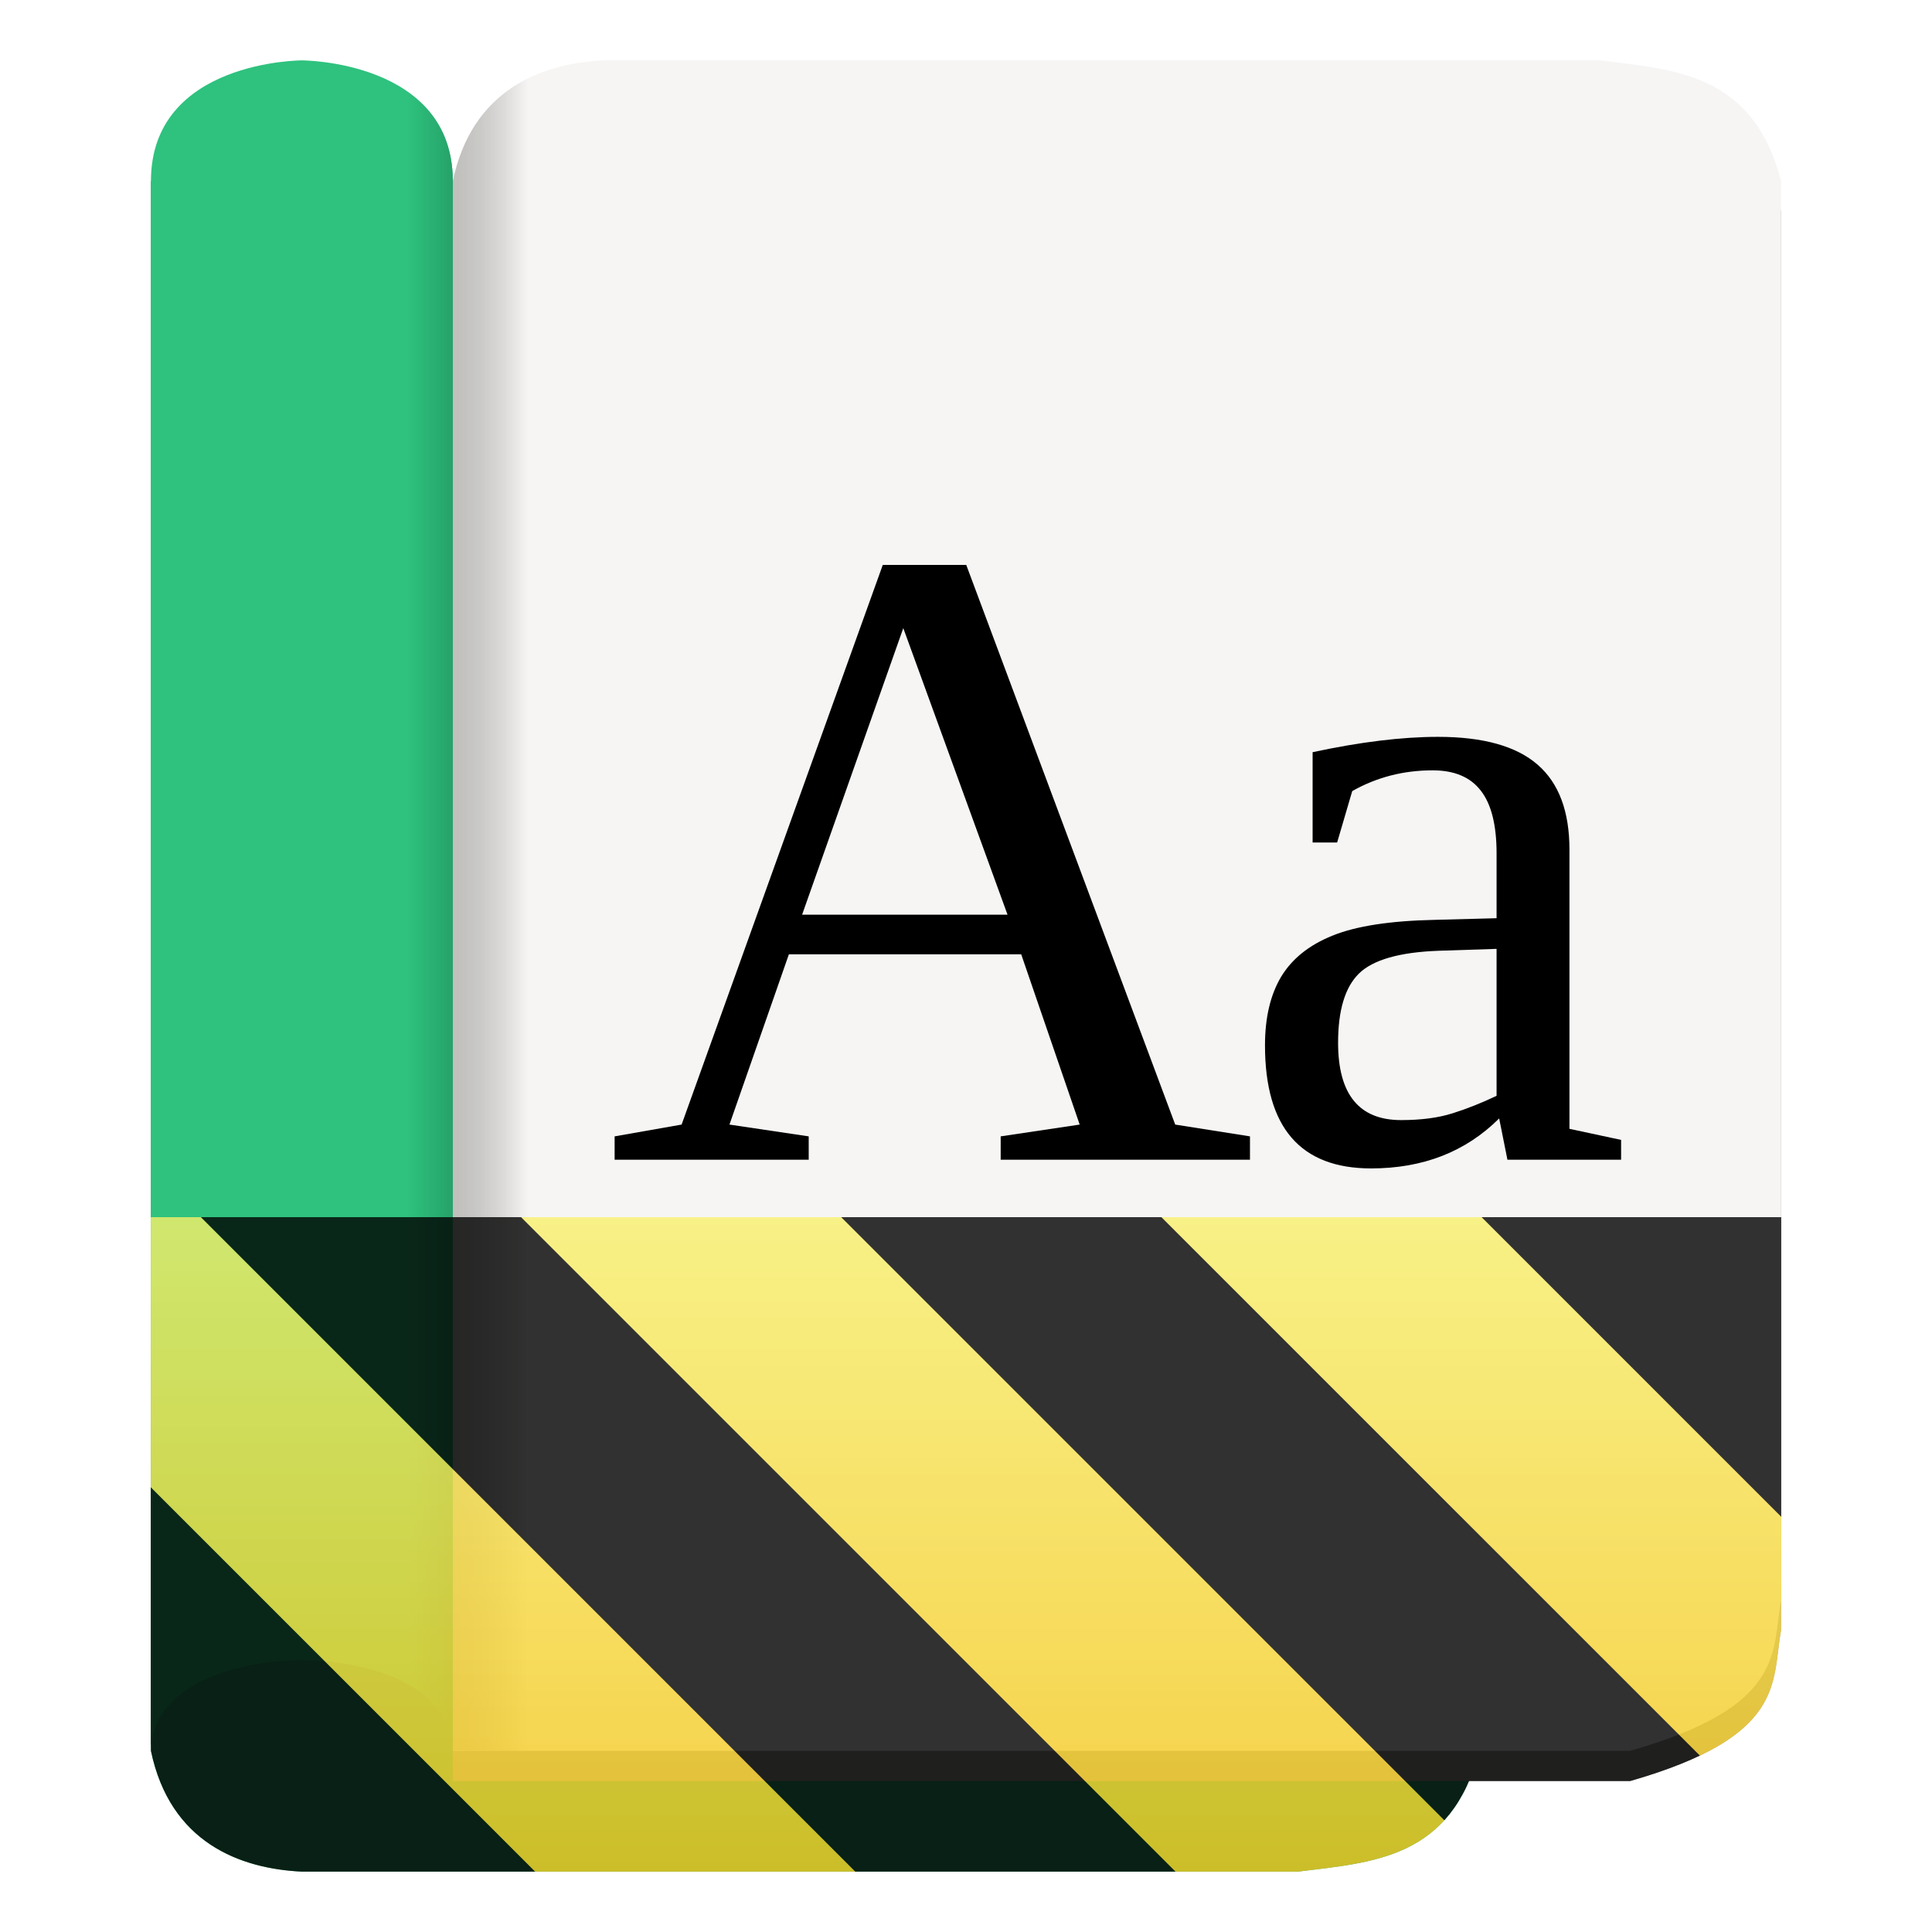
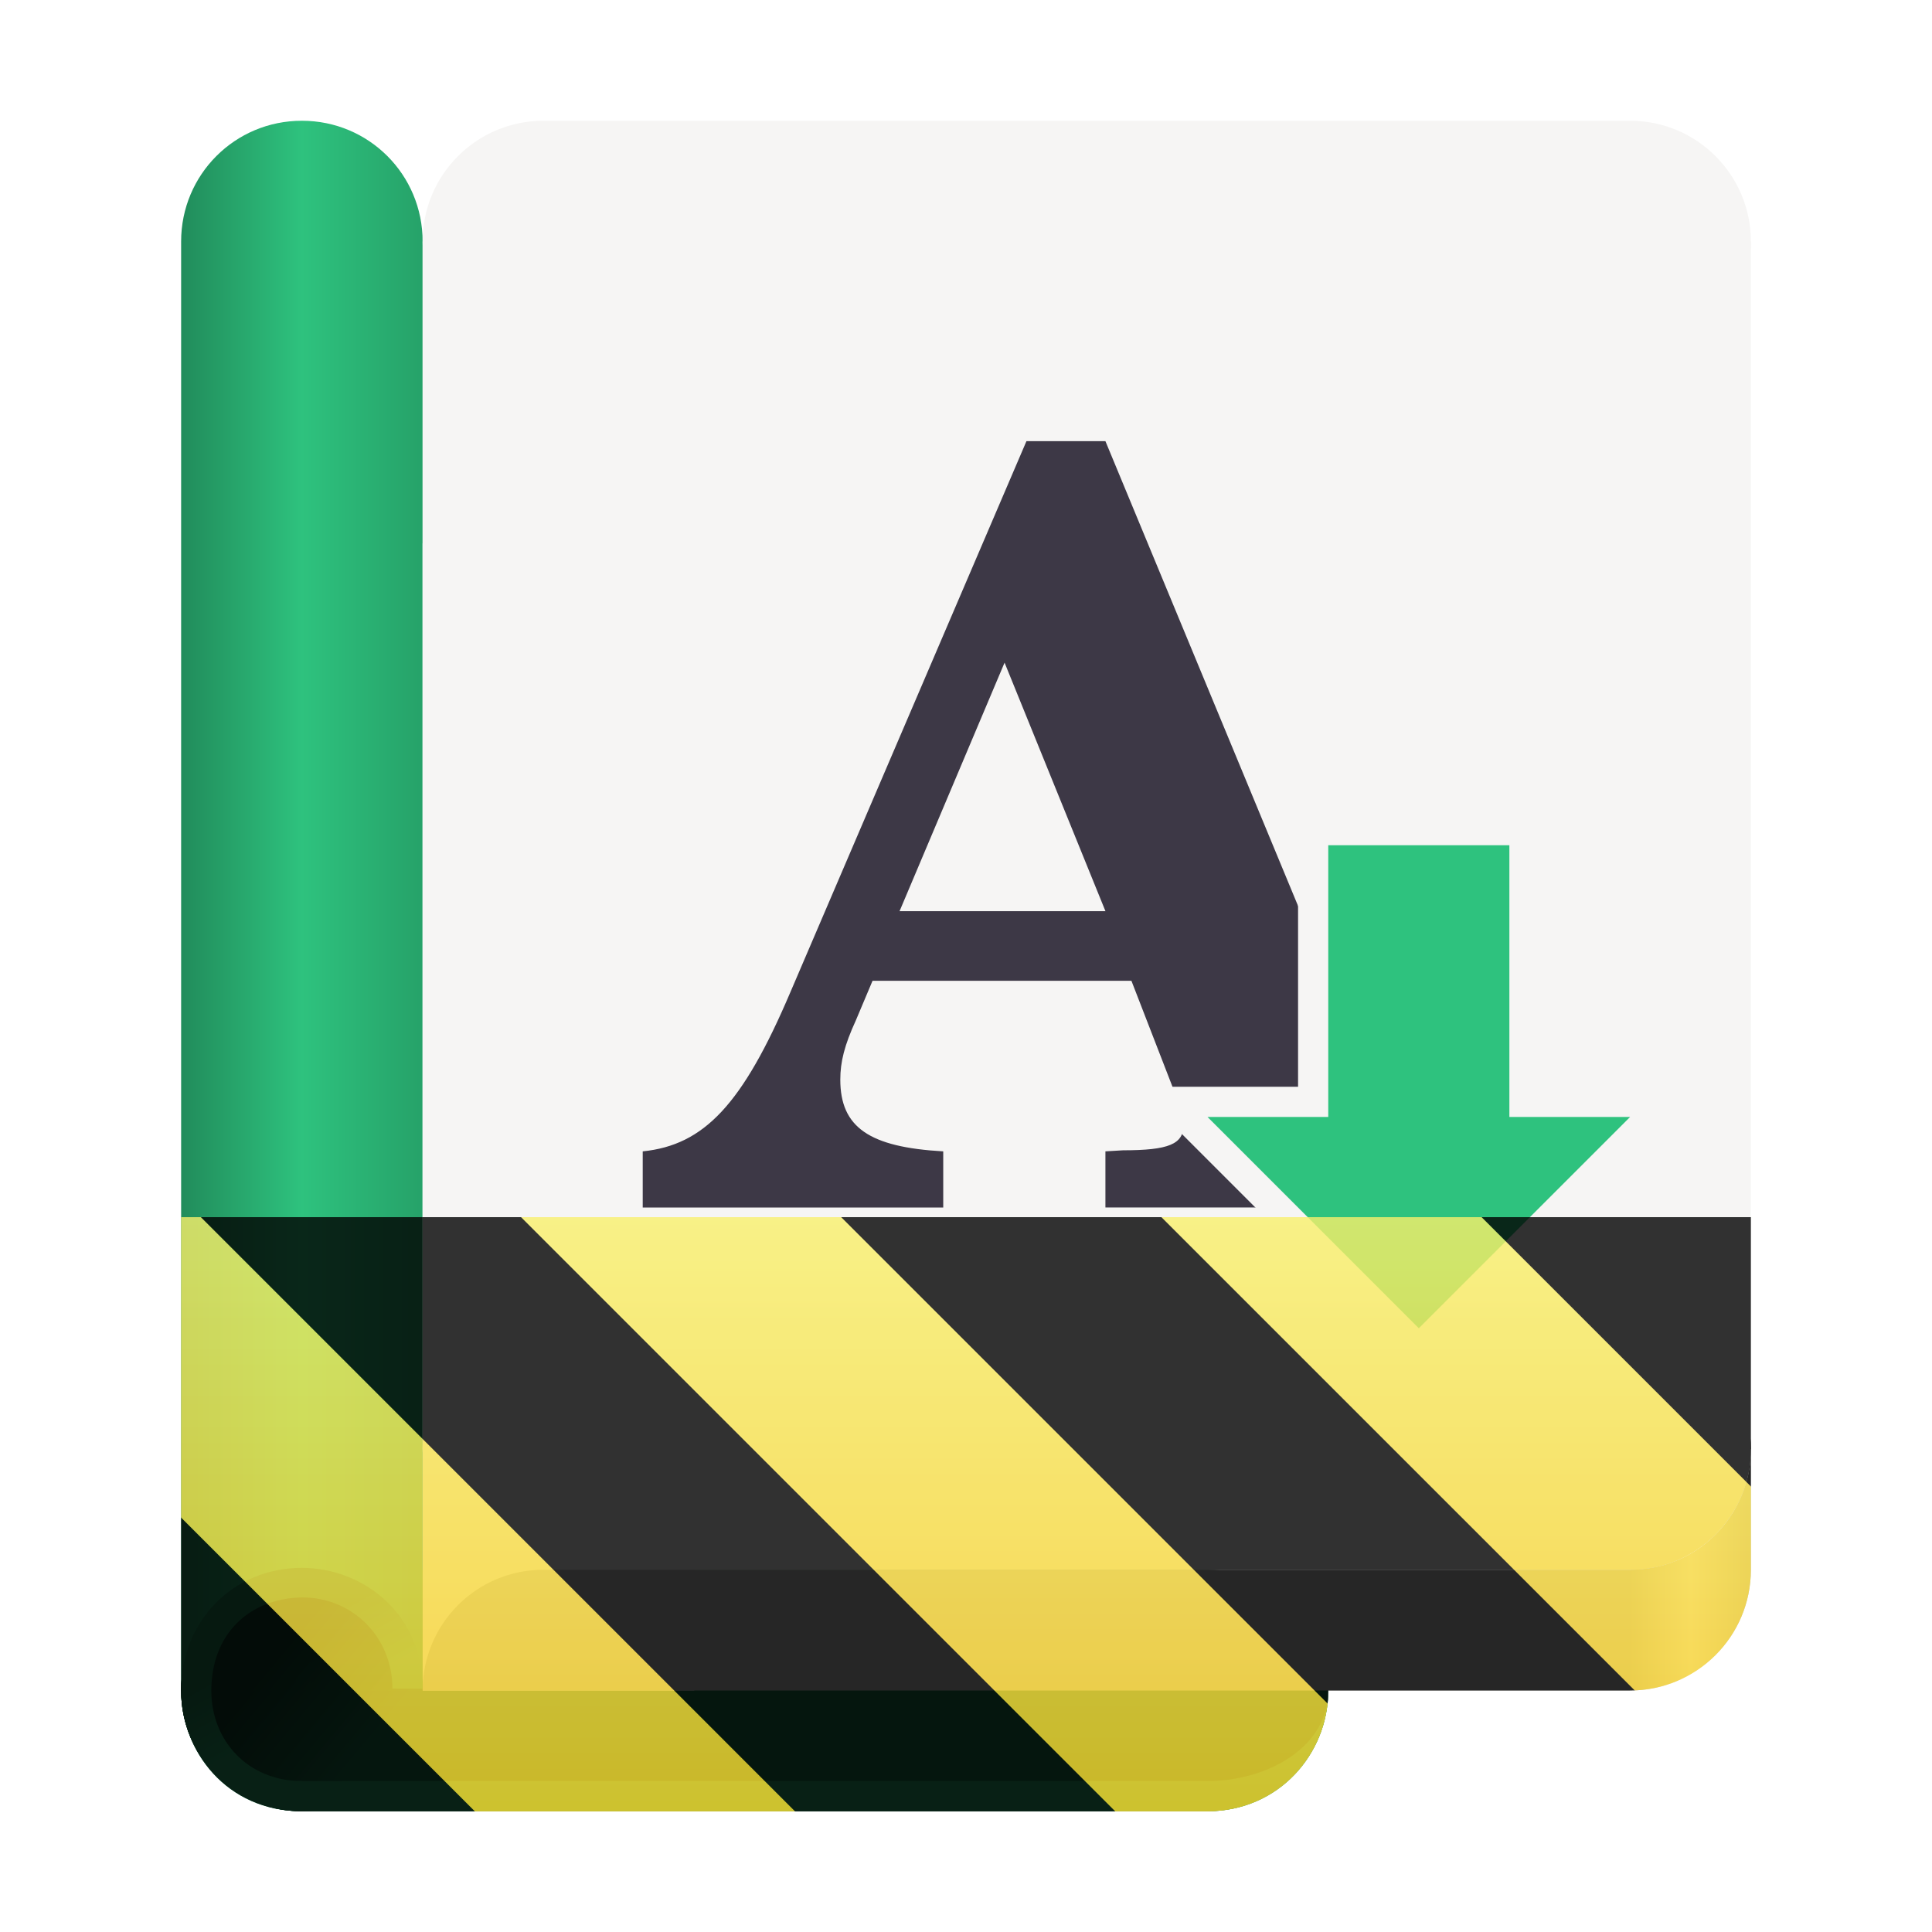
- <svg xmlns="http://www.w3.org/2000/svg" xmlns:xlink="http://www.w3.org/1999/xlink" height="128px" viewBox="0 0 128 128" width="128px">
-   <clipPath id="a">
-     <path d="m 30 4 h 4.98 v 112 h -4.98 z m 0 0" />
-   </clipPath>
-   <linearGradient id="b" gradientUnits="userSpaceOnUse" x1="30" x2="34.98" y1="60" y2="60">
+ <svg xmlns="http://www.w3.org/2000/svg" height="128px" viewBox="0 0 128 128" width="128px">
+   <linearGradient id="a" gradientUnits="userSpaceOnUse" x1="12" x2="28" y1="68" y2="68">
+     <stop offset="0" stop-color="#218c5b" />
+     <stop offset="0.5" stop-color="#2ec27e" />
+     <stop offset="1" stop-color="#26a269" />
+   </linearGradient>
+   <linearGradient id="b" gradientUnits="userSpaceOnUse" x1="108" x2="116" y1="102" y2="102">
    <stop offset="0" stop-color="#c0bfbc" />
-     <stop offset="1" stop-color="#9a9996" stop-opacity="0" />
+     <stop offset="0.5" stop-color="#f6f5f4" />
+     <stop offset="1" stop-color="#c0bfbc" />
  </linearGradient>
-   <clipPath id="c">
-     <path d="m 27 4 h 3 v 112 h -3 z m 0 0" />
-   </clipPath>
-   <clipPath id="d">
-     <path d="m 30 12 v 104 c 0 -8 -20 -8 -20 0 v -104 c 0 -8 10 -8 10 -8 s 10 0 10 8 z m 0 0" />
-   </clipPath>
-   <linearGradient id="e" gradientUnits="userSpaceOnUse" x1="30" x2="27" y1="63" y2="63">
-     <stop offset="0" stop-color="#26a269" />
-     <stop offset="1" stop-color="#26a269" stop-opacity="0" />
+   <linearGradient id="c" gradientTransform="matrix(0 -1 1 0 300 96)" gradientUnits="userSpaceOnUse" x1="-21.008" x2="-13.147" y1="-271.961" y2="-281.373">
+     <stop offset="0" stop-color="#1a6f48" />
+     <stop offset="0.278" stop-color="#1a6f48" />
+     <stop offset="1" stop-color="#0e3b27" stop-opacity="0.988" />
  </linearGradient>
-   <clipPath id="f">
-     <path d="m 30 4 h 4.98 v 112 h -4.98 z m 0 0" />
-   </clipPath>
-   <clipPath id="g">
-     <path d="m 27 4 h 3 v 112 h -3 z m 0 0" />
-   </clipPath>
-   <clipPath id="h">
-     <path d="m 30 12 v 104 c 0 -8 -20 -8 -20 0 v -104 c 0 -8 10 -8 10 -8 s 10 0 10 8 z m 0 0" />
-   </clipPath>
-   <clipPath id="i">
+   <linearGradient id="d" gradientTransform="matrix(0.940909 0 0 0.94091 1.223731 -155.281)" gradientUnits="userSpaceOnUse" x1="18.367" x2="21.073" y1="280.539" y2="285.385">
+     <stop offset="0" stop-color="#1d7d51" />
+     <stop offset="1" stop-color="#26a269" />
+   </linearGradient>
+   <clipPath id="e">
    <rect height="128" width="128" />
  </clipPath>
-   <clipPath id="j">
+   <clipPath id="f">
    <rect height="128" width="128" />
  </clipPath>
-   <filter id="k" height="100%" width="100%" x="0%" y="0%">
+   <filter id="g" height="100%" width="100%" x="0%" y="0%">
    <feColorMatrix in="SourceGraphic" type="matrix" values="0 0 0 0 1 0 0 0 0 1 0 0 0 0 1 0 0 0 1 0" />
  </filter>
-   <mask id="l">
-     <g clip-path="url(#j)" filter="url(#k)">
-       <g clip-path="url(#i)">
-         <path d="m 10 116 v -104 h 78 c 10.34 2.969 9.379 6.527 10 10 v 94 c -1.84 7.141 -7.012 7.379 -12 8 h -66 c -4.109 -0.195 -8.727 -1.922 -10 -8 z m 0 0" fill="#26a269" />
-         <path d="m 30 14 v 104 h 78 c 10.34 -2.969 9.379 -6.527 10 -10 v -94 c -1.84 -7.141 -7.012 -7.379 -12 -8 h -66 c -4.109 0.195 -8.727 1.922 -10 8 z m 0 0" fill="#9a9996" />
-         <path d="m 30 12 v 104 h 78 c 10.34 -2.969 9.379 -6.527 10 -10 v -94 c -1.84 -7.141 -7.012 -7.379 -12 -8 h -66 c -4.109 0.195 -8.727 1.922 -10 8 z m 0 0" fill="#f6f5f4" />
-         <path d="m 30 12 v 104 c 0 -8 -20 -8 -20 0 v -104 c 0 -8 10 -8 10 -8 s 10 0 10 8 z m 0 0" fill="#2ec27e" />
-         <g>
-           <use x="40.141" xlink:href="#q" y="76.834" />
-           <use x="81.715" xlink:href="#r" y="76.834" />
-         </g>
-         <g clip-path="url(#f)">
-           <path d="m 30 12 v 104 h 78 c 10.34 -2.969 9.379 -6.527 10 -10 v -94 c -1.84 -7.141 -7.012 -7.379 -12 -8 h -66 c -4.109 0.195 -8.727 1.922 -10 8 z m 0 0" fill="url(#b)" />
-         </g>
-         <g clip-path="url(#g)">
-           <g clip-path="url(#h)">
-             <path d="m 27.02 0.262 h 2.98 v 119.738 h -2.98 z m 0 0" fill="url(#e)" />
-           </g>
-         </g>
+   <mask id="h">
+     <g clip-path="url(#f)" filter="url(#g)">
+       <g clip-path="url(#e)">
+         <path d="m 20 104 h 60 c 4.418 0 8 3.582 8 8 s -3.582 8 -8 8 h -60 c -4.418 0 -8 -3.582 -8 -8 s 3.582 -8 8 -8 z m 0 0" fill="#1a6f48" />
+         <path d="m 20 8 c 4.434 0 8 3.566 8 8 v 96 h -16 v -96 c 0 -4.434 3.566 -8 8 -8 z m 0 0" fill="url(#a)" />
+         <path d="m 28 36 h 18 v 76 h -18 z m 0 0" fill="#f6f5f4" />
+         <path d="m 36 88 h 72 c 4.418 0 8 3.582 8 8 s -3.582 8 -8 8 h -72 c -4.418 0 -8 -3.582 -8 -8 s 3.582 -8 8 -8 z m 0 0" fill="#f6f5f4" />
+         <path d="m 28 16 h 88 v 80 h -88 z m 0 0" fill="#f6f5f4" />
+         <path d="m 36 8 h 72 c 4.418 0 8 3.582 8 8 s -3.582 8 -8 8 h -72 c -4.418 0 -8 -3.582 -8 -8 s 3.582 -8 8 -8 z m 0 0" fill="#f6f5f4" />
+         <path d="m 36 88 h 72 c 4.418 0 8 3.582 8 8 s -3.582 8 -8 8 h -72 c -4.418 0 -8 -3.582 -8 -8 s 3.582 -8 8 -8 z m 0 0" fill="#f6f5f4" />
+         <path d="m 68.004 29.23 l -15.641 36.508 c -3.168 7.441 -5.715 10.129 -9.781 10.543 v 3.719 h 19.91 v -3.719 c -4.891 -0.277 -6.82 -1.586 -6.82 -4.754 c 0 -1.172 0.273 -2.273 1.031 -3.926 l 1.105 -2.621 h 17.152 l 2.617 6.754 c 0.758 1.93 0.828 2.273 0.828 2.824 c 0 1.238 -0.965 1.652 -3.996 1.652 l -1.172 0.07 v 3.719 h 24.18 v -3.719 c -3.926 -0.141 -5.027 -0.828 -6.477 -4.34 l -17.703 -42.711 z m -1.449 14.672 l 6.684 16.465 h -13.641 z m 0 0" fill="#3d3846" />
+         <path d="m 116 96 c 0 4.434 -3.566 8 -8 8 h -72 c -4.418 0 -8 3.582 -8 8 h 80 c 4.418 0 8 -3.582 8 -8 z m 0 0" fill="url(#b)" />
+         <path d="m 20 104 c 4.418 0 8 3.582 8 8 s -3.582 8 -8 8 s -8 -3.582 -8 -8 s 3.582 -8 8 -8 z m 0 0" fill="url(#c)" />
+         <path d="m 20 103.875 c -4.531 0 -8 3.488 -8 8.125 c 0 4 3 8 8 8 v -2 c -3.523 0 -6 -2.617 -6 -6 c 0 -3.652 2.414 -6.094 6.012 -6.168 c 3.383 0 5.988 2.66 5.988 6.043 h 2 c 0 -5 -3.984 -8 -8 -8 z m 0 0" fill="url(#d)" />
+         <path d="m 19.684 118 h 60.316 c 3.895 0 8 -2.18 8 -6 c 0 4.188 -3.258 8 -8 8 h -60.316 z m 0 0" fill="#26a269" />
+         <path d="m 88 228 h 12 v 18 h 8 l -14 14 l -14 -14 h 8 z m 0 0" fill="#2ec27e" stroke="#f6f5f4" stroke-width="4" transform="matrix(1 0 0 1 0 -172)" />
+         <path d="m 88 56 h 12 v 18 h 8 l -14 14 l -14 -14 h 8 z m 0 0" fill="#2ec27e" />
      </g>
    </g>
  </mask>
-   <mask id="m">
-     <g filter="url(#k)">
+   <mask id="i">
+     <g filter="url(#g)">
      <rect fill-opacity="0.8" height="128" width="128" />
    </g>
  </mask>
-   <linearGradient id="n" gradientTransform="matrix(0 0.37 -0.98462 0 295.385 -30.36)" gradientUnits="userSpaceOnUse" x1="300" x2="428" y1="235" y2="235">
+   <linearGradient id="j" gradientTransform="matrix(0 0.37 -0.98462 0 295.385 -30.36)" gradientUnits="userSpaceOnUse" x1="300" x2="428" y1="235" y2="235">
    <stop offset="0" stop-color="#f9f06b" />
    <stop offset="1" stop-color="#f5c211" />
  </linearGradient>
-   <clipPath id="o">
+   <clipPath id="k">
    <rect height="128" width="128" />
  </clipPath>
-   <clipPath id="p">
+   <clipPath id="l">
    <rect height="128" width="128" />
  </clipPath>
-   <symbol id="q" overflow="visible">
-     <path d="m 13.438 -1.547 v 1.547 h -12.859 v -1.547 l 4.438 -0.781 l 13.328 -37.078 h 5.531 l 13.844 37.078 l 4.953 0.781 v 1.547 h -16.516 v -1.547 l 5.234 -0.781 l -3.875 -11.281 h -15.391 l -3.938 11.281 z m 6.266 -33.672 l -6.703 18.984 h 13.609 z m 0 0" />
-   </symbol>
-   <symbol id="r" overflow="visible">
-     <path d="m 13.562 -28.016 c 2.988 0 5.188 0.617 6.594 1.844 c 1.406 1.219 2.109 3.094 2.109 5.625 v 18.5 l 3.422 0.734 v 1.312 h -7.531 l -0.547 -2.734 c -2.219 2.211 -5.047 3.312 -8.484 3.312 c -4.688 0 -7.031 -2.719 -7.031 -8.156 c 0 -1.82 0.352 -3.332 1.062 -4.531 c 0.719 -1.195 1.852 -2.109 3.406 -2.734 c 1.551 -0.633 3.805 -0.984 6.766 -1.047 l 4.109 -0.109 v -4.297 c 0 -1.883 -0.352 -3.27 -1.047 -4.156 c -0.688 -0.895 -1.75 -1.344 -3.188 -1.344 c -1.938 0 -3.715 0.461 -5.328 1.375 l -1 3.406 h -1.625 v -5.984 c 3.145 -0.676 5.914 -1.016 8.312 -1.016 z m 3.875 14.047 l -3.828 0.125 c -2.605 0.094 -4.371 0.602 -5.297 1.516 c -0.918 0.906 -1.375 2.434 -1.375 4.578 c 0 3.418 1.391 5.125 4.172 5.125 c 1.32 0 2.461 -0.148 3.422 -0.453 c 0.957 -0.301 1.926 -0.688 2.906 -1.156 z m 0 0" />
-   </symbol>
-   <path d="m 10 116 v -104 h 78 c 10.34 2.969 9.379 6.527 10 10 v 94 c -1.84 7.141 -7.012 7.379 -12 8 h -66 c -4.109 -0.195 -8.727 -1.922 -10 -8 z m 0 0" fill="#26a269" />
-   <path d="m 30 14 v 104 h 78 c 10.34 -2.969 9.379 -6.527 10 -10 v -94 c -1.84 -7.141 -7.012 -7.379 -12 -8 h -66 c -4.109 0.195 -8.727 1.922 -10 8 z m 0 0" fill="#9a9996" />
-   <path d="m 30 12 v 104 h 78 c 10.34 -2.969 9.379 -6.527 10 -10 v -94 c -1.84 -7.141 -7.012 -7.379 -12 -8 h -66 c -4.109 0.195 -8.727 1.922 -10 8 z m 0 0" fill="#f6f5f4" />
-   <path d="m 30 12 v 104 c 0 -8 -20 -8 -20 0 v -104 c 0 -8 10 -8 10 -8 s 10 0 10 8 z m 0 0" fill="#2ec27e" />
-   <g>
-     <use x="40.141" xlink:href="#q" y="76.834" />
-     <use x="81.715" xlink:href="#r" y="76.834" />
+   <path d="m 20 104 h 60 c 4.418 0 8 3.582 8 8 s -3.582 8 -8 8 h -60 c -4.418 0 -8 -3.582 -8 -8 s 3.582 -8 8 -8 z m 0 0" fill="#1a6f48" />
+   <path d="m 20 8 c 4.434 0 8 3.566 8 8 v 96 h -16 v -96 c 0 -4.434 3.566 -8 8 -8 z m 0 0" fill="url(#a)" />
+   <g fill="#f6f5f4">
+     <path d="m 28 36 h 18 v 76 h -18 z m 0 0" />
+     <path d="m 36 88 h 72 c 4.418 0 8 3.582 8 8 s -3.582 8 -8 8 h -72 c -4.418 0 -8 -3.582 -8 -8 s 3.582 -8 8 -8 z m 0 0" />
+     <path d="m 28 16 h 88 v 80 h -88 z m 0 0" />
+     <path d="m 36 8 h 72 c 4.418 0 8 3.582 8 8 s -3.582 8 -8 8 h -72 c -4.418 0 -8 -3.582 -8 -8 s 3.582 -8 8 -8 z m 0 0" />
+     <path d="m 36 88 h 72 c 4.418 0 8 3.582 8 8 s -3.582 8 -8 8 h -72 c -4.418 0 -8 -3.582 -8 -8 s 3.582 -8 8 -8 z m 0 0" />
  </g>
-   <g clip-path="url(#a)">
-     <path d="m 30 12 v 104 h 78 c 10.34 -2.969 9.379 -6.527 10 -10 v -94 c -1.84 -7.141 -7.012 -7.379 -12 -8 h -66 c -4.109 0.195 -8.727 1.922 -10 8 z m 0 0" fill="url(#b)" />
-   </g>
-   <g clip-path="url(#c)">
-     <g clip-path="url(#d)">
-       <path d="m 27.02 0.262 h 2.98 v 119.738 h -2.98 z m 0 0" fill="url(#e)" />
-     </g>
-   </g>
-   <g clip-path="url(#p)" mask="url(#l)">
-     <g clip-path="url(#o)" mask="url(#m)">
-       <path d="m 128 80.641 v 47.359 h -128 v -47.359 z m 0 0" fill="url(#n)" />
+   <path d="m 68.004 29.23 l -15.641 36.508 c -3.168 7.441 -5.715 10.129 -9.781 10.543 v 3.719 h 19.91 v -3.719 c -4.891 -0.277 -6.82 -1.586 -6.82 -4.754 c 0 -1.172 0.273 -2.273 1.031 -3.926 l 1.105 -2.621 h 17.152 l 2.617 6.754 c 0.758 1.93 0.828 2.273 0.828 2.824 c 0 1.238 -0.965 1.652 -3.996 1.652 l -1.172 0.07 v 3.719 h 24.18 v -3.719 c -3.926 -0.141 -5.027 -0.828 -6.477 -4.34 l -17.703 -42.711 z m -1.449 14.672 l 6.684 16.465 h -13.641 z m 0 0" fill="#3d3846" />
+   <path d="m 116 96 c 0 4.434 -3.566 8 -8 8 h -72 c -4.418 0 -8 3.582 -8 8 h 80 c 4.418 0 8 -3.582 8 -8 z m 0 0" fill="url(#b)" />
+   <path d="m 20 104 c 4.418 0 8 3.582 8 8 s -3.582 8 -8 8 s -8 -3.582 -8 -8 s 3.582 -8 8 -8 z m 0 0" fill="url(#c)" />
+   <path d="m 20 103.875 c -4.531 0 -8 3.488 -8 8.125 c 0 4 3 8 8 8 v -2 c -3.523 0 -6 -2.617 -6 -6 c 0 -3.652 2.414 -6.094 6.012 -6.168 c 3.383 0 5.988 2.66 5.988 6.043 h 2 c 0 -5 -3.984 -8 -8 -8 z m 0 0" fill="url(#d)" />
+   <path d="m 19.684 118 h 60.316 c 3.895 0 8 -2.18 8 -6 c 0 4.188 -3.258 8 -8 8 h -60.316 z m 0 0" fill="#26a269" />
+   <path d="m 88 56 h 12 v 18 h 8 l -14 14 l -14 -14 h 8 z m 0 0" fill="#2ec27e" stroke="#f6f5f4" stroke-width="4" />
+   <path d="m 88 56 h 12 v 18 h 8 l -14 14 l -14 -14 h 8 z m 0 0" fill="#2ec27e" />
+   <g clip-path="url(#l)" mask="url(#h)">
+     <g clip-path="url(#k)" mask="url(#i)">
+       <path d="m 128 80.641 v 47.359 h -128 v -47.359 z m 0 0" fill="url(#j)" />
      <path d="m 13.309 80.641 l 47.355 47.359 h 21.215 l -47.359 -47.359 z m 42.422 0 l 47.363 47.359 h 21.215 l -47.363 -47.359 z m 42.43 0 l 29.84 29.84 v -21.211 l -8.629 -8.629 z m -98.16 7.906 v 21.215 l 18.238 18.238 h 21.215 z m 0 0" />
    </g>
  </g>
</svg>
